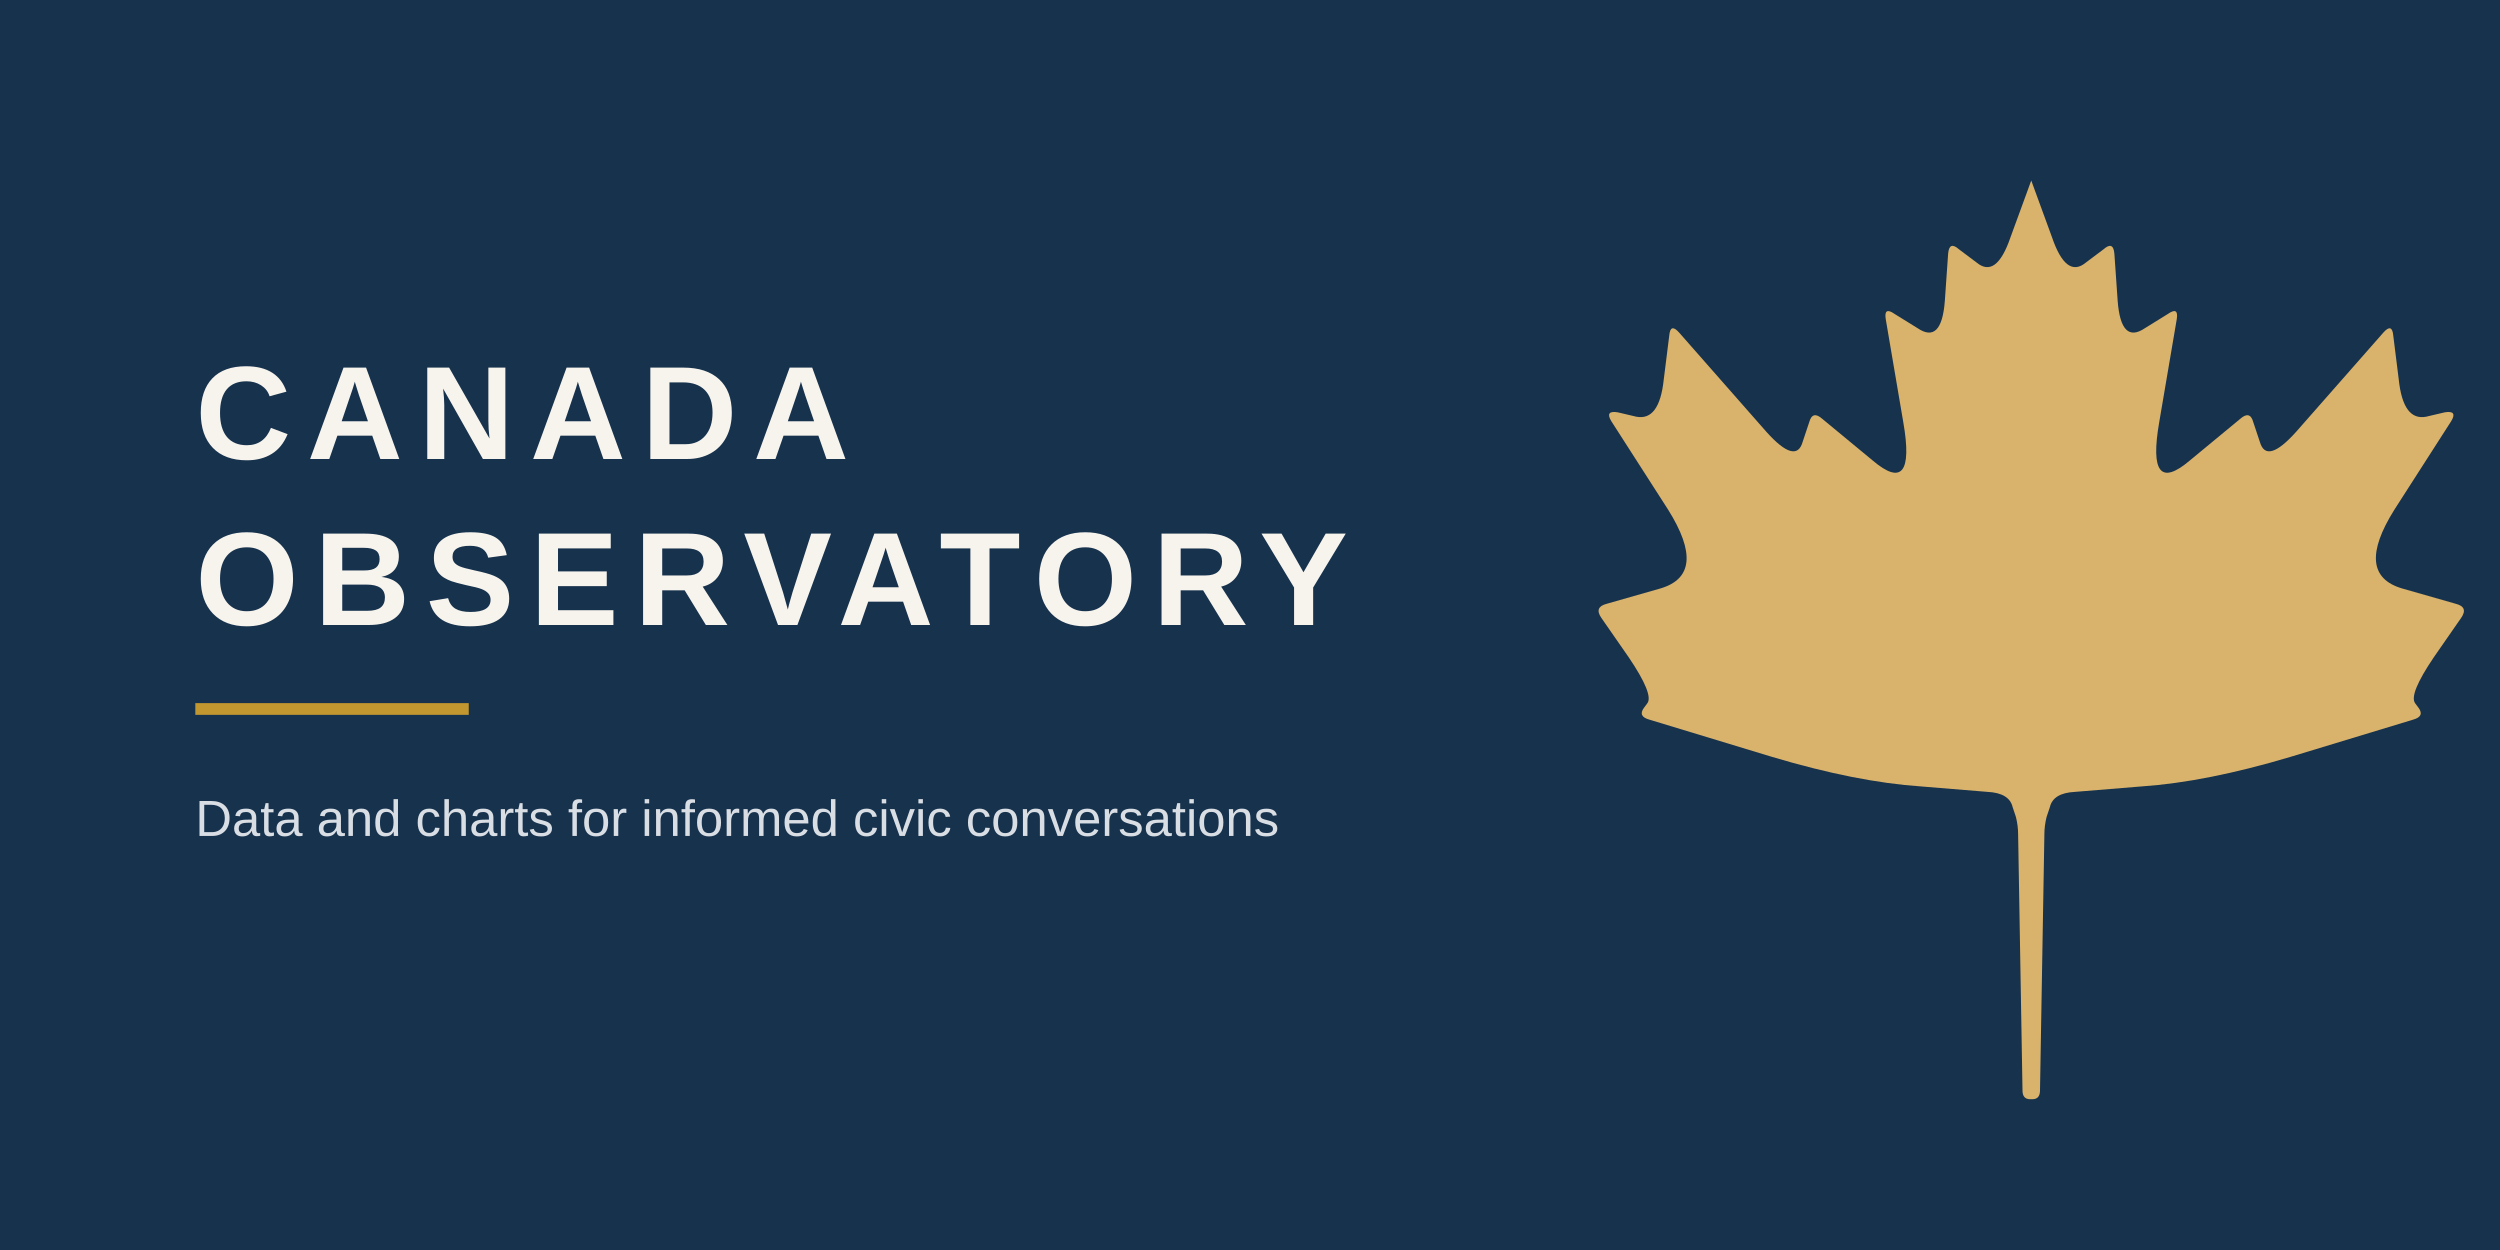
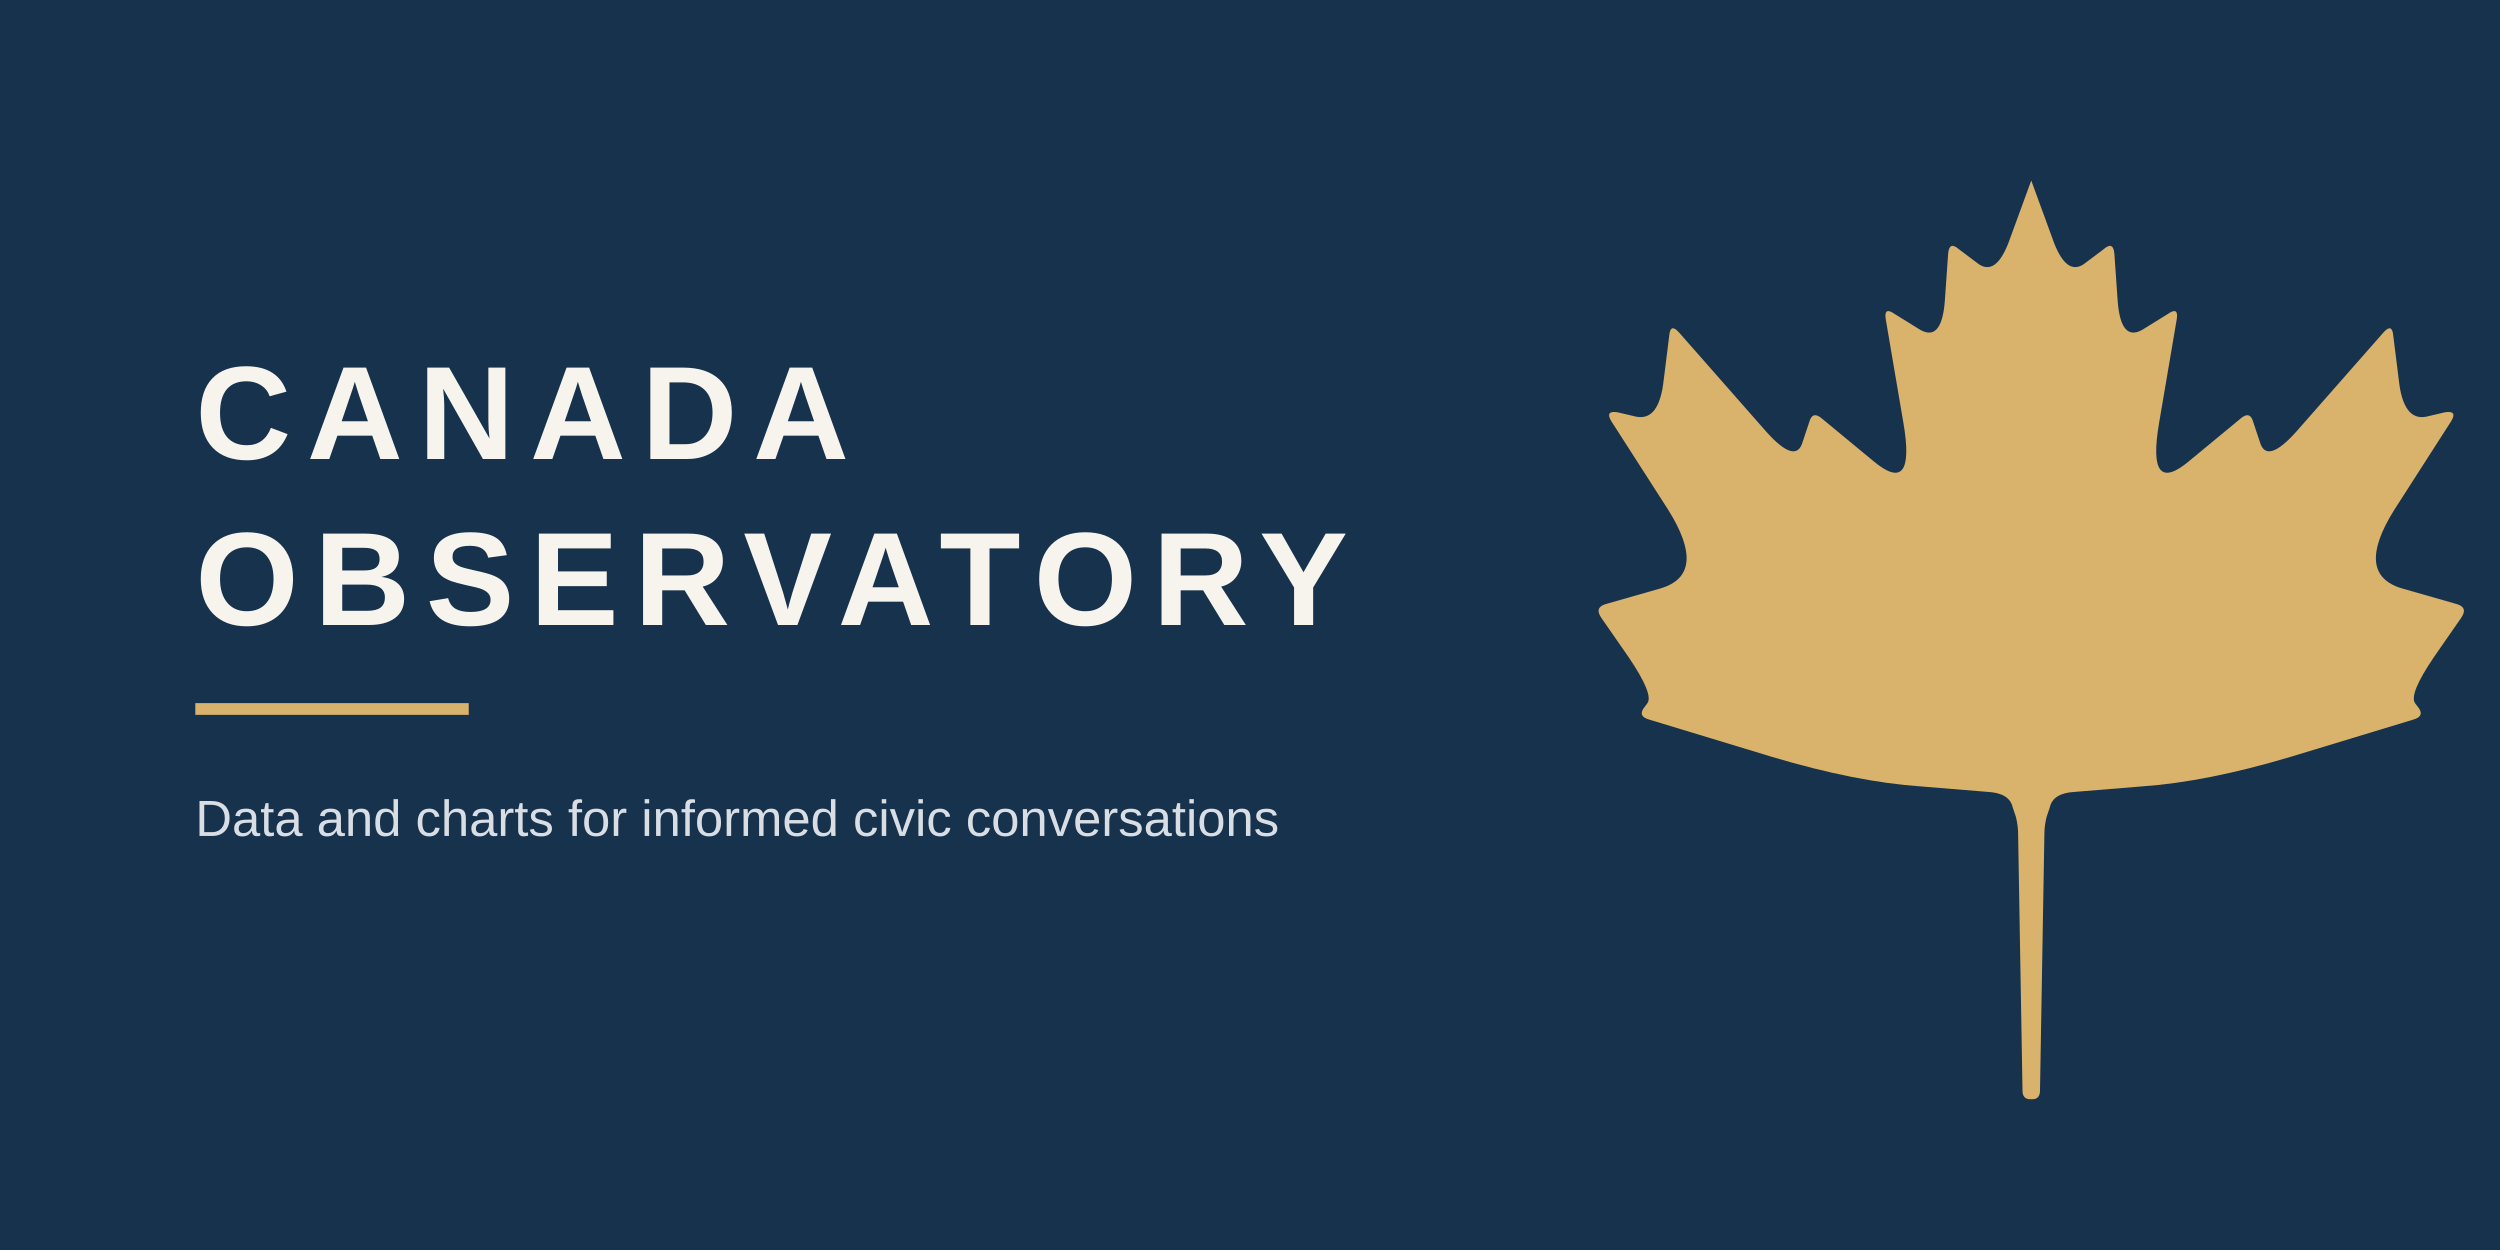
<svg xmlns="http://www.w3.org/2000/svg" viewBox="0 0 1280 640">
  <rect x="0" y="0" width="1280" height="640" fill="#17324D" />
  <text x="100" y="235" font-family="'Radio Canada', 'Helvetica Neue', Arial, sans-serif" font-size="68" font-weight="700" letter-spacing="8" fill="#F7F4EE">CANADA</text>
  <text x="100" y="320" font-family="'Radio Canada', 'Helvetica Neue', Arial, sans-serif" font-size="68" font-weight="700" letter-spacing="8" fill="#F7F4EE">OBSERVATORY</text>
-   <rect x="100" y="360" width="140" height="6" fill="#C2972F" />
+   <rect x="100" y="360" width="140" height="6" fill="#D9B36C" />
  <text x="100" y="428" font-family="'Radio Canada', 'Helvetica Neue', Arial, sans-serif" font-size="26" fill="#D9DEE5">Data and charts for informed civic conversations</text>
  <g transform="translate(760,70) scale(5.6)">
    <path d="M 50.0 4.0 Q 50.0 4.0 50.4 5.1 L 51.9 9.2 Q 53.2 13.0 55.0 11.5 L 56.6 10.3 Q 57.5 9.5 57.6 10.7 L 57.9 15.0 Q 58.2 19.0 60.4 17.5 L 62.5 16.2 Q 63.5 15.5 63.3 16.7 L 61.7 26.1 Q 60.5 33.0 64.5 29.6 L 69.1 25.8 Q 70.0 25.0 70.3 26.1 L 70.9 27.9 Q 71.5 30.0 74.2 27.0 L 82.2 17.9 Q 83.0 17.0 83.1 18.2 L 83.6 22.2 Q 84.0 26.0 86.1 25.6 L 87.8 25.2 Q 89.0 25.0 88.4 26.0 L 83.2 34.1 Q 79.5 40.0 83.9 41.3 L 88.8 42.7 Q 90.0 43.0 89.3 44.0 L 86.8 47.6 Q 84.5 51.0 85.1 51.8 L 85.4 52.2 Q 86.0 53.0 84.9 53.3 L 73.7 56.7 Q 66.0 59.0 60.1 59.4 L 54.0 59.9 Q 52.0 60.0 51.7 61.3 L 51.4 62.2 Q 51.2 63.0 51.2 63.8 L 50.8 87.2 Q 50.8 88.0 50.1 88.0 L 49.9 88.0 Q 49.2 88.0 49.2 87.2 L 48.8 63.8 Q 48.8 63.0 48.6 62.2 L 48.3 61.3 Q 48.0 60.0 46.0 59.9 L 39.9 59.4 Q 34.0 59.0 26.3 56.7 L 15.1 53.3 Q 14.0 53.0 14.6 52.2 L 14.9 51.8 Q 15.5 51.0 13.2 47.6 L 10.7 44.0 Q 10.0 43.0 11.2 42.7 L 16.1 41.3 Q 20.5 40.0 16.8 34.1 L 11.6 26.0 Q 11.0 25.0 12.2 25.2 L 13.9 25.6 Q 16.0 26.0 16.4 22.2 L 16.9 18.2 Q 17.0 17.0 17.8 17.9 L 25.8 27.0 Q 28.5 30.0 29.1 27.9 L 29.7 26.1 Q 30.0 25.0 30.9 25.8 L 35.5 29.6 Q 39.5 33.0 38.3 26.1 L 36.7 16.7 Q 36.5 15.5 37.5 16.2 L 39.6 17.5 Q 41.8 19.0 42.1 15.0 L 42.4 10.7 Q 42.5 9.5 43.4 10.3 L 45.0 11.5 Q 46.8 13.0 48.1 9.2 L 49.6 5.1 Q 50.0 4.0 50.0 4.0 Z" fill="#D9B36C" />
  </g>
</svg>
